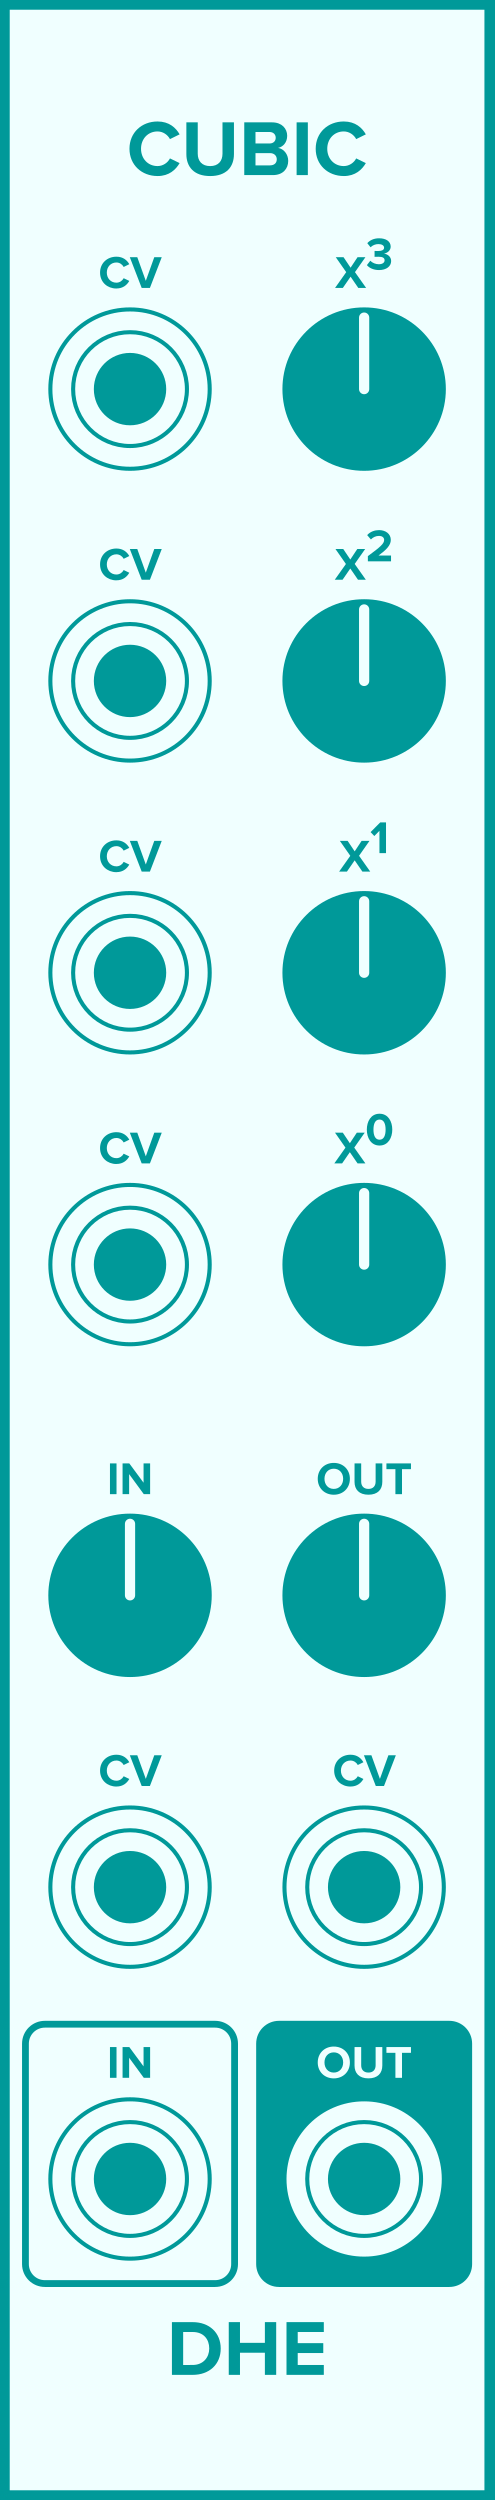
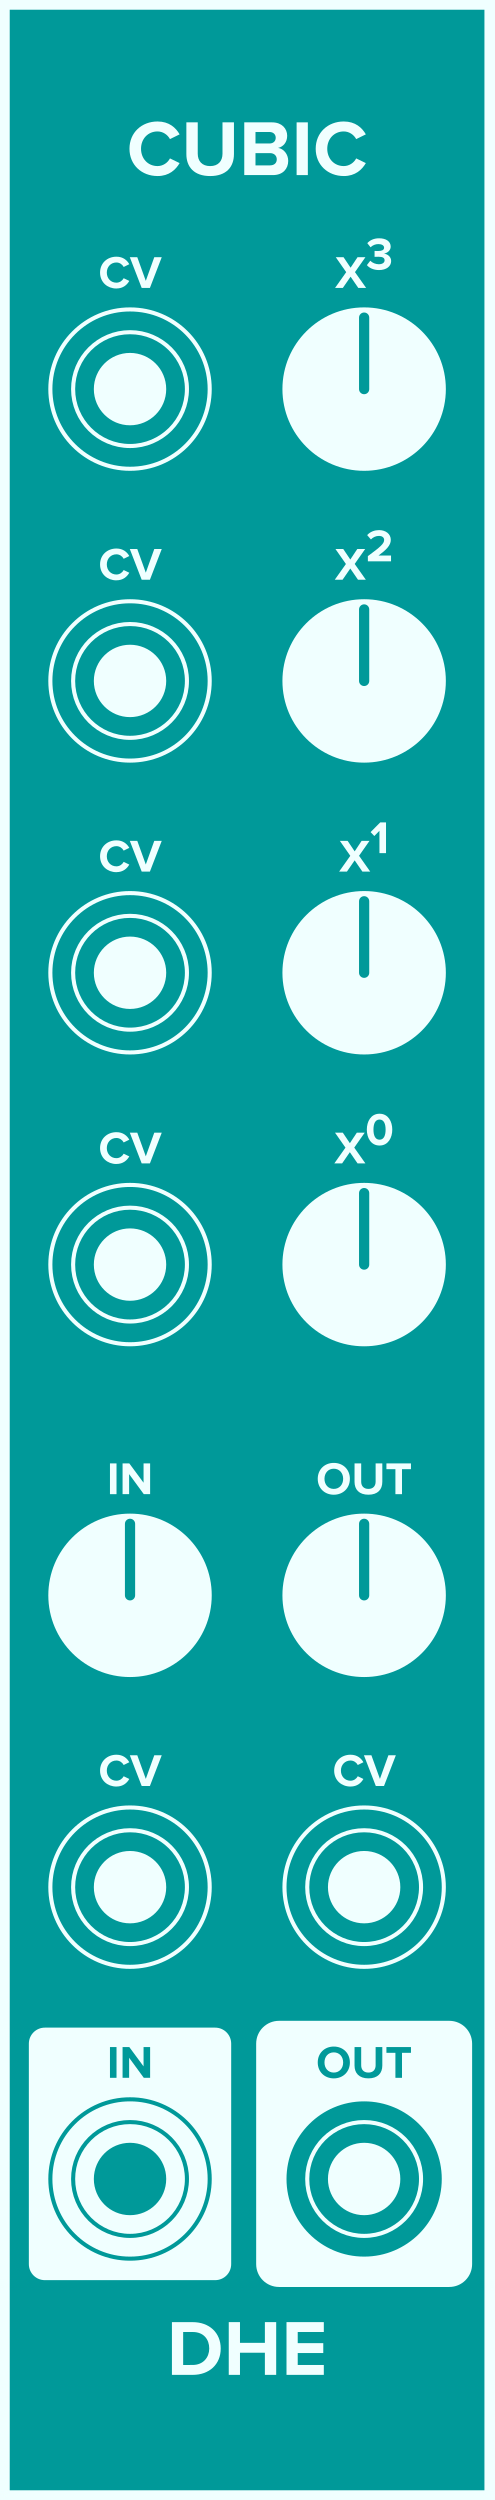
<svg xmlns="http://www.w3.org/2000/svg" id="svg150" height="379.429" width="75.0" version="1.1">
  <defs id="defs154" />
  <g id="g148" transform="scale(2.952756)">
-     <path id="rect2" d="M 0,0 H 25.4 V 128.5 H 0 Z" style="fill:#f0ffff;stroke:#009999;stroke-width:1" />
-     <g id="text4" style="font-weight:bold;font-size:4.064px;font-family:'Proxima Nova';text-anchor:middle;fill:#009999" aria-label="CUBIC">
-       <path id="path159" style="font-weight:bold;font-size:4.064px;font-family:'Proxima Nova';text-anchor:middle;fill:#009999" d="m 8.098,9.049 c 0.597,0 0.939,-0.329 1.134,-0.666 L 8.736,8.142 c -0.114,0.224 -0.358,0.394 -0.638,0.394 -0.492,0 -0.849,-0.378 -0.849,-0.89 0,-0.512 0.358,-0.89 0.849,-0.89 0.28,0 0.524,0.175 0.638,0.394 l 0.496,-0.244 c -0.191,-0.337 -0.536,-0.662 -1.134,-0.662 -0.813,0 -1.443,0.569 -1.443,1.402 0,0.833 0.63,1.402 1.443,1.402 z" />
-       <path id="path161" style="font-weight:bold;font-size:4.064px;font-family:'Proxima Nova';text-anchor:middle;fill:#009999" d="m 9.579,7.919 c 0,0.666 0.398,1.13 1.223,1.13 0.825,0 1.223,-0.459 1.223,-1.134 V 6.289 h -0.589 V 7.899 c 0,0.378 -0.215,0.638 -0.634,0.638 -0.419,0 -0.638,-0.26 -0.638,-0.638 V 6.289 H 9.579 Z" />
-       <path id="path163" style="font-weight:bold;font-size:4.064px;font-family:'Proxima Nova';text-anchor:middle;fill:#009999" d="m 12.555,9 h 1.471 c 0.516,0 0.788,-0.325 0.788,-0.732 0,-0.341 -0.232,-0.622 -0.52,-0.666 0.256,-0.053 0.467,-0.28 0.467,-0.622 0,-0.362 -0.264,-0.691 -0.78,-0.691 h -1.426 z m 0.577,-1.626 v -0.589 h 0.723 c 0.195,0 0.317,0.126 0.317,0.297 0,0.171 -0.122,0.293 -0.317,0.293 z m 0,1.126 v -0.63 h 0.744 c 0.228,0 0.35,0.146 0.35,0.317 0,0.195 -0.13,0.313 -0.35,0.313 z" />
-       <path id="path165" style="font-weight:bold;font-size:4.064px;font-family:'Proxima Nova';text-anchor:middle;fill:#009999" d="m 15.246,9 h 0.577 V 6.289 h -0.577 z" />
-       <path id="path167" style="font-weight:bold;font-size:4.064px;font-family:'Proxima Nova';text-anchor:middle;fill:#009999" d="m 17.67,9.049 c 0.597,0 0.939,-0.329 1.134,-0.666 L 18.308,8.142 c -0.114,0.224 -0.358,0.394 -0.638,0.394 -0.492,0 -0.849,-0.378 -0.849,-0.89 0,-0.512 0.358,-0.89 0.849,-0.89 0.28,0 0.524,0.175 0.638,0.394 l 0.496,-0.244 c -0.191,-0.337 -0.536,-0.662 -1.134,-0.662 -0.813,0 -1.443,0.569 -1.443,1.402 0,0.833 0.63,1.402 1.443,1.402 z" />
+     <path id="rect2" d="M 0,0 H 25.4 V 128.5 H 0 Z" style="fill:#009999;stroke:#f0ffff;stroke-width:1" />
+     <g id="text4" style="font-weight:bold;font-size:4.064px;font-family:'Proxima Nova';text-anchor:middle;fill:#f0ffff" aria-label="CUBIC">
+       <path id="path159" style="font-weight:bold;font-size:4.064px;font-family:'Proxima Nova';text-anchor:middle;fill:#f0ffff" d="m 8.098,9.049 c 0.597,0 0.939,-0.329 1.134,-0.666 L 8.736,8.142 c -0.114,0.224 -0.358,0.394 -0.638,0.394 -0.492,0 -0.849,-0.378 -0.849,-0.89 0,-0.512 0.358,-0.89 0.849,-0.89 0.28,0 0.524,0.175 0.638,0.394 l 0.496,-0.244 c -0.191,-0.337 -0.536,-0.662 -1.134,-0.662 -0.813,0 -1.443,0.569 -1.443,1.402 0,0.833 0.63,1.402 1.443,1.402 z" />
+       <path id="path161" style="font-weight:bold;font-size:4.064px;font-family:'Proxima Nova';text-anchor:middle;fill:#f0ffff" d="m 9.579,7.919 c 0,0.666 0.398,1.13 1.223,1.13 0.825,0 1.223,-0.459 1.223,-1.134 V 6.289 h -0.589 V 7.899 c 0,0.378 -0.215,0.638 -0.634,0.638 -0.419,0 -0.638,-0.26 -0.638,-0.638 V 6.289 H 9.579 Z" />
+       <path id="path163" style="font-weight:bold;font-size:4.064px;font-family:'Proxima Nova';text-anchor:middle;fill:#f0ffff" d="m 12.555,9 h 1.471 c 0.516,0 0.788,-0.325 0.788,-0.732 0,-0.341 -0.232,-0.622 -0.52,-0.666 0.256,-0.053 0.467,-0.28 0.467,-0.622 0,-0.362 -0.264,-0.691 -0.78,-0.691 h -1.426 z m 0.577,-1.626 v -0.589 h 0.723 c 0.195,0 0.317,0.126 0.317,0.297 0,0.171 -0.122,0.293 -0.317,0.293 z m 0,1.126 v -0.63 h 0.744 c 0.228,0 0.35,0.146 0.35,0.317 0,0.195 -0.13,0.313 -0.35,0.313 z" />
+       <path id="path165" style="font-weight:bold;font-size:4.064px;font-family:'Proxima Nova';text-anchor:middle;fill:#f0ffff" d="m 15.246,9 h 0.577 V 6.289 h -0.577 z" />
+       <path id="path167" style="font-weight:bold;font-size:4.064px;font-family:'Proxima Nova';text-anchor:middle;fill:#f0ffff" d="m 17.67,9.049 c 0.597,0 0.939,-0.329 1.134,-0.666 L 18.308,8.142 c -0.114,0.224 -0.358,0.394 -0.638,0.394 -0.492,0 -0.849,-0.378 -0.849,-0.89 0,-0.512 0.358,-0.89 0.849,-0.89 0.28,0 0.524,0.175 0.638,0.394 l 0.496,-0.244 c -0.191,-0.337 -0.536,-0.662 -1.134,-0.662 -0.813,0 -1.443,0.569 -1.443,1.402 0,0.833 0.63,1.402 1.443,1.402 z" />
    </g>
-     <g id="text6" style="font-weight:bold;font-size:4.064px;font-family:'Proxima Nova';dominant-baseline:hanging;text-anchor:middle;fill:#009999" aria-label="DHE">
-       <path id="path170" style="font-weight:bold;font-size:4.064px;font-family:'Proxima Nova';dominant-baseline:hanging;text-anchor:middle;fill:#009999" d="M 8.837,122.068 H 9.906 c 0.849,0 1.439,-0.536 1.439,-1.353 0,-0.817 -0.589,-1.357 -1.439,-1.357 H 8.837 Z m 0.577,-0.508 v -1.695 h 0.492 c 0.557,0 0.849,0.37 0.849,0.849 0,0.459 -0.313,0.845 -0.849,0.845 z" />
-       <path id="path172" style="font-weight:bold;font-size:4.064px;font-family:'Proxima Nova';dominant-baseline:hanging;text-anchor:middle;fill:#009999" d="m 13.615,122.068 h 0.581 v -2.711 h -0.581 v 1.065 h -1.28 v -1.065 h -0.577 v 2.711 h 0.577 v -1.138 h 1.28 z" />
-       <path id="path174" style="font-weight:bold;font-size:4.064px;font-family:'Proxima Nova';dominant-baseline:hanging;text-anchor:middle;fill:#009999" d="m 14.726,122.068 h 1.918 v -0.508 h -1.341 v -0.614 h 1.313 v -0.508 h -1.313 v -0.573 h 1.341 v -0.508 H 14.726 Z" />
+     <g id="text6" style="font-weight:bold;font-size:4.064px;font-family:'Proxima Nova';dominant-baseline:hanging;text-anchor:middle;fill:#f0ffff" aria-label="DHE">
+       <path id="path170" style="font-weight:bold;font-size:4.064px;font-family:'Proxima Nova';dominant-baseline:hanging;text-anchor:middle;fill:#f0ffff" d="M 8.837,122.068 H 9.906 c 0.849,0 1.439,-0.536 1.439,-1.353 0,-0.817 -0.589,-1.357 -1.439,-1.357 H 8.837 Z m 0.577,-0.508 v -1.695 h 0.492 c 0.557,0 0.849,0.37 0.849,0.849 0,0.459 -0.313,0.845 -0.849,0.845 z" />
+       <path id="path172" style="font-weight:bold;font-size:4.064px;font-family:'Proxima Nova';dominant-baseline:hanging;text-anchor:middle;fill:#f0ffff" d="m 13.615,122.068 h 0.581 v -2.711 h -0.581 v 1.065 h -1.28 v -1.065 h -0.577 v 2.711 h 0.577 v -1.138 h 1.28 z" />
+       <path id="path174" style="font-weight:bold;font-size:4.064px;font-family:'Proxima Nova';dominant-baseline:hanging;text-anchor:middle;fill:#f0ffff" d="m 14.726,122.068 h 1.918 v -0.508 h -1.341 v -0.614 h 1.313 v -0.508 h -1.313 v -0.573 h 1.341 v -0.508 H 14.726 Z" />
    </g>
-     <g id="text8" style="font-weight:bold;font-size:2.371px;font-family:'Proxima Nova';text-anchor:middle;fill:#009999" aria-label="CV">
-       <path id="path177" style="font-weight:bold;font-size:2.371px;font-family:'Proxima Nova';text-anchor:middle;fill:#009999" d="m 5.985,14.828 c 0.348,0 0.548,-0.192 0.661,-0.389 L 6.357,14.3 c -0.066,0.13 -0.209,0.23 -0.372,0.23 -0.287,0 -0.495,-0.22 -0.495,-0.519 0,-0.299 0.209,-0.519 0.495,-0.519 0.164,0 0.306,0.102 0.372,0.23 l 0.289,-0.142 c -0.111,-0.197 -0.313,-0.386 -0.661,-0.386 -0.474,0 -0.842,0.332 -0.842,0.818 0,0.486 0.367,0.818 0.842,0.818 z" />
-       <path id="path179" style="font-weight:bold;font-size:2.371px;font-family:'Proxima Nova';text-anchor:middle;fill:#009999" d="M 7.283,14.8 H 7.705 L 8.314,13.219 H 7.93 L 7.494,14.435 7.056,13.219 h -0.384 z" />
+     <g id="text8" style="font-weight:bold;font-size:2.371px;font-family:'Proxima Nova';text-anchor:middle;fill:#f0ffff" aria-label="CV">
+       <path id="path177" style="font-weight:bold;font-size:2.371px;font-family:'Proxima Nova';text-anchor:middle;fill:#f0ffff" d="m 5.985,14.828 c 0.348,0 0.548,-0.192 0.661,-0.389 L 6.357,14.3 c -0.066,0.13 -0.209,0.23 -0.372,0.23 -0.287,0 -0.495,-0.22 -0.495,-0.519 0,-0.299 0.209,-0.519 0.495,-0.519 0.164,0 0.306,0.102 0.372,0.23 l 0.289,-0.142 c -0.111,-0.197 -0.313,-0.386 -0.661,-0.386 -0.474,0 -0.842,0.332 -0.842,0.818 0,0.486 0.367,0.818 0.842,0.818 z" />
+       <path id="path179" style="font-weight:bold;font-size:2.371px;font-family:'Proxima Nova';text-anchor:middle;fill:#f0ffff" d="M 7.283,14.8 H 7.705 L 8.314,13.219 H 7.93 L 7.494,14.435 7.056,13.219 h -0.384 z" />
    </g>
-     <g style="fill:#f0ffff;stroke:#009999;stroke-width:0.21" id="g16" transform="translate(6.68333,20)">
+     <g style="fill:#009999;stroke:#f0ffff;stroke-width:0.21" id="g16" transform="translate(6.68333,20)">
      <path id="circle10" d="M 4.095,0 A 4.095,4.095 0 0 1 0,4.095 4.095,4.095 0 0 1 -4.095,0 4.095,4.095 0 0 1 0,-4.095 4.095,4.095 0 0 1 4.095,0 Z" style="" />
      <path id="circle12" d="M 2.925,0 A 2.925,2.925 0 0 1 0,2.925 2.925,2.925 0 0 1 -2.925,0 2.925,2.925 0 0 1 0,-2.925 2.925,2.925 0 0 1 2.925,0 Z" style="" />
-       <path id="circle14" d="M 1.755,0 A 1.755,1.755 0 0 1 0,1.755 1.755,1.755 0 0 1 -1.755,0 1.755,1.755 0 0 1 0,-1.755 1.755,1.755 0 0 1 1.755,0 Z" style="fill:#009999" />
+       <path id="circle14" d="M 1.755,0 A 1.755,1.755 0 0 1 0,1.755 1.755,1.755 0 0 1 -1.755,0 1.755,1.755 0 0 1 0,-1.755 1.755,1.755 0 0 1 1.755,0 Z" style="fill:#f0ffff" />
    </g>
-     <g id="text20" style="font-weight:bold;font-size:2.371px;font-family:'Proxima Nova';text-anchor:middle;fill:#009999" aria-label="X3">
-       <path id="path185" style="font-weight:bold;font-size:2.371px;font-family:'Proxima Nova';text-anchor:middle;fill:#009999" d="m 18.416,14.8 h 0.403 l -0.574,-0.813 0.538,-0.768 H 18.378 l -0.358,0.541 -0.363,-0.541 H 17.257 L 17.795,13.989 17.221,14.8 h 0.401 l 0.398,-0.578 z" />
+     <g id="text20" style="font-weight:bold;font-size:2.371px;font-family:'Proxima Nova';text-anchor:middle;fill:#f0ffff" aria-label="X3">
+       <path id="path185" style="font-weight:bold;font-size:2.371px;font-family:'Proxima Nova';text-anchor:middle;fill:#f0ffff" d="m 18.416,14.8 h 0.403 l -0.574,-0.813 0.538,-0.768 H 18.378 l -0.358,0.541 -0.363,-0.541 H 17.257 L 17.795,13.989 17.221,14.8 h 0.401 l 0.398,-0.578 z" />
      <path id="path187" style="baseline-shift:super" d="m 18.859,13.627 c 0.116,0.142 0.332,0.254 0.623,0.254 0.379,0 0.623,-0.192 0.623,-0.465 0,-0.237 -0.209,-0.363 -0.37,-0.379 0.175,-0.031 0.346,-0.161 0.346,-0.36 0,-0.263 -0.228,-0.429 -0.597,-0.429 -0.277,0 -0.477,0.107 -0.605,0.251 l 0.168,0.211 c 0.111,-0.107 0.249,-0.164 0.401,-0.164 0.166,0 0.294,0.062 0.294,0.187 0,0.116 -0.116,0.168 -0.292,0.168 -0.059,0 -0.168,0 -0.197,-0.002 v 0.303 c 0.024,-0.002 0.13,-0.005 0.197,-0.005 0.22,0 0.318,0.057 0.318,0.183 0,0.119 -0.107,0.202 -0.299,0.202 -0.154,0 -0.327,-0.066 -0.436,-0.18 z" />
    </g>
-     <g style="fill:#009999;stroke:#f0ffff" id="g26" transform="translate(18.71667,20)">
+     <g style="fill:#f0ffff;stroke:#009999" id="g26" transform="translate(18.71667,20)">
      <path id="circle22" d="M 4.2,0 A 4.2,4.2 0 0 1 0,4.2 4.2,4.2 0 0 1 -4.2,0 4.2,4.2 0 0 1 0,-4.2 4.2,4.2 0 0 1 4.2,0 Z" style="stroke:none" />
      <path id="line24" d="M 0,0 V -3.675" style="stroke-width:0.525;stroke-linecap:round" />
    </g>
-     <g id="text28" style="font-weight:bold;font-size:2.371px;font-family:'Proxima Nova';text-anchor:middle;fill:#009999" aria-label="CV">
-       <path id="path192" style="font-weight:bold;font-size:2.371px;font-family:'Proxima Nova';text-anchor:middle;fill:#009999" d="m 5.985,29.828 c 0.348,0 0.548,-0.192 0.661,-0.389 L 6.357,29.3 c -0.066,0.13 -0.209,0.23 -0.372,0.23 -0.287,0 -0.495,-0.22 -0.495,-0.519 0,-0.299 0.209,-0.519 0.495,-0.519 0.164,0 0.306,0.102 0.372,0.23 l 0.289,-0.142 c -0.111,-0.197 -0.313,-0.386 -0.661,-0.386 -0.474,0 -0.842,0.332 -0.842,0.818 0,0.486 0.367,0.818 0.842,0.818 z" />
-       <path id="path194" style="font-weight:bold;font-size:2.371px;font-family:'Proxima Nova';text-anchor:middle;fill:#009999" d="M 7.283,29.8 H 7.705 L 8.314,28.219 H 7.93 L 7.494,29.435 7.056,28.219 h -0.384 z" />
+     <g id="text28" style="font-weight:bold;font-size:2.371px;font-family:'Proxima Nova';text-anchor:middle;fill:#f0ffff" aria-label="CV">
+       <path id="path192" style="font-weight:bold;font-size:2.371px;font-family:'Proxima Nova';text-anchor:middle;fill:#f0ffff" d="m 5.985,29.828 c 0.348,0 0.548,-0.192 0.661,-0.389 L 6.357,29.3 c -0.066,0.13 -0.209,0.23 -0.372,0.23 -0.287,0 -0.495,-0.22 -0.495,-0.519 0,-0.299 0.209,-0.519 0.495,-0.519 0.164,0 0.306,0.102 0.372,0.23 l 0.289,-0.142 c -0.111,-0.197 -0.313,-0.386 -0.661,-0.386 -0.474,0 -0.842,0.332 -0.842,0.818 0,0.486 0.367,0.818 0.842,0.818 z" />
+       <path id="path194" style="font-weight:bold;font-size:2.371px;font-family:'Proxima Nova';text-anchor:middle;fill:#f0ffff" d="M 7.283,29.8 H 7.705 L 8.314,28.219 H 7.93 L 7.494,29.435 7.056,28.219 h -0.384 z" />
    </g>
-     <g style="fill:#f0ffff;stroke:#009999;stroke-width:0.21" id="g36" transform="translate(6.68333,35)">
+     <g style="fill:#009999;stroke:#f0ffff;stroke-width:0.21" id="g36" transform="translate(6.68333,35)">
      <path id="circle30" d="M 4.095,0 A 4.095,4.095 0 0 1 0,4.095 4.095,4.095 0 0 1 -4.095,0 4.095,4.095 0 0 1 0,-4.095 4.095,4.095 0 0 1 4.095,0 Z" style="" />
      <path id="circle32" d="M 2.925,0 A 2.925,2.925 0 0 1 0,2.925 2.925,2.925 0 0 1 -2.925,0 2.925,2.925 0 0 1 0,-2.925 2.925,2.925 0 0 1 2.925,0 Z" style="" />
-       <path id="circle34" d="M 1.755,0 A 1.755,1.755 0 0 1 0,1.755 1.755,1.755 0 0 1 -1.755,0 1.755,1.755 0 0 1 0,-1.755 1.755,1.755 0 0 1 1.755,0 Z" style="fill:#009999" />
+       <path id="circle34" d="M 1.755,0 A 1.755,1.755 0 0 1 0,1.755 1.755,1.755 0 0 1 -1.755,0 1.755,1.755 0 0 1 0,-1.755 1.755,1.755 0 0 1 1.755,0 Z" style="fill:#f0ffff" />
    </g>
-     <g id="text40" style="font-weight:bold;font-size:2.371px;font-family:'Proxima Nova';text-anchor:middle;fill:#009999" aria-label="X2">
-       <path id="path200" style="font-weight:bold;font-size:2.371px;font-family:'Proxima Nova';text-anchor:middle;fill:#009999" d="m 18.402,29.8 h 0.403 l -0.574,-0.813 0.538,-0.768 H 18.364 l -0.358,0.541 -0.363,-0.541 h -0.401 l 0.538,0.77 -0.574,0.811 h 0.401 l 0.398,-0.578 z" />
+     <g id="text40" style="font-weight:bold;font-size:2.371px;font-family:'Proxima Nova';text-anchor:middle;fill:#f0ffff" aria-label="X2">
+       <path id="path200" style="font-weight:bold;font-size:2.371px;font-family:'Proxima Nova';text-anchor:middle;fill:#f0ffff" d="m 18.402,29.8 h 0.403 l -0.574,-0.813 0.538,-0.768 H 18.364 l -0.358,0.541 -0.363,-0.541 h -0.401 l 0.538,0.77 -0.574,0.811 h 0.401 l 0.398,-0.578 z" />
      <path id="path202" style="baseline-shift:super" d="m 18.909,28.852 h 1.19 v -0.296 h -0.645 c 0.41,-0.299 0.633,-0.533 0.633,-0.804 0,-0.315 -0.268,-0.505 -0.605,-0.505 -0.22,0 -0.455,0.081 -0.609,0.258 l 0.192,0.223 c 0.107,-0.111 0.244,-0.183 0.424,-0.183 0.13,0 0.256,0.069 0.256,0.206 0,0.194 -0.19,0.358 -0.837,0.834 z" />
    </g>
-     <g style="fill:#009999;stroke:#f0ffff" id="g46" transform="translate(18.71667,35)">
+     <g style="fill:#f0ffff;stroke:#009999" id="g46" transform="translate(18.71667,35)">
      <path id="circle42" d="M 4.2,0 A 4.2,4.2 0 0 1 0,4.2 4.2,4.2 0 0 1 -4.2,0 4.2,4.2 0 0 1 0,-4.2 4.2,4.2 0 0 1 4.2,0 Z" style="stroke:none" />
      <path id="line44" d="M 0,0 V -3.675" style="stroke-width:0.525;stroke-linecap:round" />
    </g>
-     <g id="text48" style="font-weight:bold;font-size:2.371px;font-family:'Proxima Nova';text-anchor:middle;fill:#009999" aria-label="CV">
-       <path id="path207" style="font-weight:bold;font-size:2.371px;font-family:'Proxima Nova';text-anchor:middle;fill:#009999" d="m 5.985,44.828 c 0.348,0 0.548,-0.192 0.661,-0.389 L 6.357,44.3 c -0.066,0.13 -0.209,0.23 -0.372,0.23 -0.287,0 -0.495,-0.22 -0.495,-0.519 0,-0.299 0.209,-0.519 0.495,-0.519 0.164,0 0.306,0.102 0.372,0.23 l 0.289,-0.142 c -0.111,-0.197 -0.313,-0.386 -0.661,-0.386 -0.474,0 -0.842,0.332 -0.842,0.818 0,0.486 0.367,0.818 0.842,0.818 z" />
-       <path id="path209" style="font-weight:bold;font-size:2.371px;font-family:'Proxima Nova';text-anchor:middle;fill:#009999" d="M 7.283,44.8 H 7.705 L 8.314,43.219 H 7.93 L 7.494,44.435 7.056,43.219 h -0.384 z" />
+     <g id="text48" style="font-weight:bold;font-size:2.371px;font-family:'Proxima Nova';text-anchor:middle;fill:#f0ffff" aria-label="CV">
+       <path id="path207" style="font-weight:bold;font-size:2.371px;font-family:'Proxima Nova';text-anchor:middle;fill:#f0ffff" d="m 5.985,44.828 c 0.348,0 0.548,-0.192 0.661,-0.389 L 6.357,44.3 c -0.066,0.13 -0.209,0.23 -0.372,0.23 -0.287,0 -0.495,-0.22 -0.495,-0.519 0,-0.299 0.209,-0.519 0.495,-0.519 0.164,0 0.306,0.102 0.372,0.23 l 0.289,-0.142 c -0.111,-0.197 -0.313,-0.386 -0.661,-0.386 -0.474,0 -0.842,0.332 -0.842,0.818 0,0.486 0.367,0.818 0.842,0.818 z" />
+       <path id="path209" style="font-weight:bold;font-size:2.371px;font-family:'Proxima Nova';text-anchor:middle;fill:#f0ffff" d="M 7.283,44.8 H 7.705 L 8.314,43.219 H 7.93 L 7.494,44.435 7.056,43.219 h -0.384 z" />
    </g>
-     <g style="fill:#f0ffff;stroke:#009999;stroke-width:0.21" id="g56" transform="translate(6.68333,50)">
+     <g style="fill:#009999;stroke:#f0ffff;stroke-width:0.21" id="g56" transform="translate(6.68333,50)">
      <path id="circle50" d="M 4.095,0 A 4.095,4.095 0 0 1 0,4.095 4.095,4.095 0 0 1 -4.095,0 4.095,4.095 0 0 1 0,-4.095 4.095,4.095 0 0 1 4.095,0 Z" style="" />
      <path id="circle52" d="M 2.925,0 A 2.925,2.925 0 0 1 0,2.925 2.925,2.925 0 0 1 -2.925,0 2.925,2.925 0 0 1 0,-2.925 2.925,2.925 0 0 1 2.925,0 Z" style="" />
-       <path id="circle54" d="M 1.755,0 A 1.755,1.755 0 0 1 0,1.755 1.755,1.755 0 0 1 -1.755,0 1.755,1.755 0 0 1 0,-1.755 1.755,1.755 0 0 1 1.755,0 Z" style="fill:#009999" />
+       <path id="circle54" d="M 1.755,0 A 1.755,1.755 0 0 1 0,1.755 1.755,1.755 0 0 1 -1.755,0 1.755,1.755 0 0 1 0,-1.755 1.755,1.755 0 0 1 1.755,0 Z" style="fill:#f0ffff" />
    </g>
-     <g id="text60" style="font-weight:bold;font-size:2.371px;font-family:'Proxima Nova';text-anchor:middle;fill:#009999" aria-label="X1">
-       <path id="path215" style="font-weight:bold;font-size:2.371px;font-family:'Proxima Nova';text-anchor:middle;fill:#009999" d="m 18.626,44.8 h 0.403 l -0.574,-0.813 0.538,-0.768 h -0.405 l -0.358,0.541 -0.363,-0.541 H 17.467 l 0.538,0.77 -0.574,0.811 h 0.401 l 0.398,-0.578 z" />
+     <g id="text60" style="font-weight:bold;font-size:2.371px;font-family:'Proxima Nova';text-anchor:middle;fill:#f0ffff" aria-label="X1">
+       <path id="path215" style="font-weight:bold;font-size:2.371px;font-family:'Proxima Nova';text-anchor:middle;fill:#f0ffff" d="m 18.626,44.8 h 0.403 l -0.574,-0.813 0.538,-0.768 h -0.405 l -0.358,0.541 -0.363,-0.541 H 17.467 l 0.538,0.77 -0.574,0.811 h 0.401 l 0.398,-0.578 z" />
      <path id="path217" style="baseline-shift:super" d="m 19.504,43.852 h 0.337 V 42.27 H 19.546 l -0.498,0.5 0.192,0.202 0.263,-0.268 z" />
    </g>
-     <g style="fill:#009999;stroke:#f0ffff" id="g66" transform="translate(18.71667,50)">
+     <g style="fill:#f0ffff;stroke:#009999" id="g66" transform="translate(18.71667,50)">
      <path id="circle62" d="M 4.2,0 A 4.2,4.2 0 0 1 0,4.2 4.2,4.2 0 0 1 -4.2,0 4.2,4.2 0 0 1 0,-4.2 4.2,4.2 0 0 1 4.2,0 Z" style="stroke:none" />
      <path id="line64" d="M 0,0 V -3.675" style="stroke-width:0.525;stroke-linecap:round" />
    </g>
-     <g id="text68" style="font-weight:bold;font-size:2.371px;font-family:'Proxima Nova';text-anchor:middle;fill:#009999" aria-label="CV">
-       <path id="path222" style="font-weight:bold;font-size:2.371px;font-family:'Proxima Nova';text-anchor:middle;fill:#009999" d="m 5.985,59.828 c 0.348,0 0.548,-0.192 0.661,-0.389 L 6.357,59.3 c -0.066,0.13 -0.209,0.23 -0.372,0.23 -0.287,0 -0.495,-0.22 -0.495,-0.519 0,-0.299 0.209,-0.519 0.495,-0.519 0.164,0 0.306,0.102 0.372,0.23 l 0.289,-0.142 c -0.111,-0.197 -0.313,-0.386 -0.661,-0.386 -0.474,0 -0.842,0.332 -0.842,0.818 0,0.486 0.367,0.818 0.842,0.818 z" />
-       <path id="path224" style="font-weight:bold;font-size:2.371px;font-family:'Proxima Nova';text-anchor:middle;fill:#009999" d="M 7.283,59.8 H 7.705 L 8.314,58.219 H 7.93 L 7.494,59.435 7.056,58.219 h -0.384 z" />
+     <g id="text68" style="font-weight:bold;font-size:2.371px;font-family:'Proxima Nova';text-anchor:middle;fill:#f0ffff" aria-label="CV">
+       <path id="path222" style="font-weight:bold;font-size:2.371px;font-family:'Proxima Nova';text-anchor:middle;fill:#f0ffff" d="m 5.985,59.828 c 0.348,0 0.548,-0.192 0.661,-0.389 L 6.357,59.3 c -0.066,0.13 -0.209,0.23 -0.372,0.23 -0.287,0 -0.495,-0.22 -0.495,-0.519 0,-0.299 0.209,-0.519 0.495,-0.519 0.164,0 0.306,0.102 0.372,0.23 l 0.289,-0.142 c -0.111,-0.197 -0.313,-0.386 -0.661,-0.386 -0.474,0 -0.842,0.332 -0.842,0.818 0,0.486 0.367,0.818 0.842,0.818 z" />
+       <path id="path224" style="font-weight:bold;font-size:2.371px;font-family:'Proxima Nova';text-anchor:middle;fill:#f0ffff" d="M 7.283,59.8 H 7.705 L 8.314,58.219 H 7.93 L 7.494,59.435 7.056,58.219 h -0.384 z" />
    </g>
-     <g style="fill:#f0ffff;stroke:#009999;stroke-width:0.21" id="g76" transform="translate(6.68333,65)">
+     <g style="fill:#009999;stroke:#f0ffff;stroke-width:0.21" id="g76" transform="translate(6.68333,65)">
      <path id="circle70" d="M 4.095,0 A 4.095,4.095 0 0 1 0,4.095 4.095,4.095 0 0 1 -4.095,0 4.095,4.095 0 0 1 0,-4.095 4.095,4.095 0 0 1 4.095,0 Z" style="" />
      <path id="circle72" d="M 2.925,0 A 2.925,2.925 0 0 1 0,2.925 2.925,2.925 0 0 1 -2.925,0 2.925,2.925 0 0 1 0,-2.925 2.925,2.925 0 0 1 2.925,0 Z" style="" />
-       <path id="circle74" d="M 1.755,0 A 1.755,1.755 0 0 1 0,1.755 1.755,1.755 0 0 1 -1.755,0 1.755,1.755 0 0 1 0,-1.755 1.755,1.755 0 0 1 1.755,0 Z" style="fill:#009999" />
+       <path id="circle74" d="M 1.755,0 A 1.755,1.755 0 0 1 0,1.755 1.755,1.755 0 0 1 -1.755,0 1.755,1.755 0 0 1 0,-1.755 1.755,1.755 0 0 1 1.755,0 Z" style="fill:#f0ffff" />
    </g>
-     <g id="text80" style="font-weight:bold;font-size:2.371px;font-family:'Proxima Nova';text-anchor:middle;fill:#009999" aria-label="X0">
-       <path id="path230" style="font-weight:bold;font-size:2.371px;font-family:'Proxima Nova';text-anchor:middle;fill:#009999" d="m 18.379,59.8 h 0.403 l -0.574,-0.813 0.538,-0.768 h -0.405 l -0.358,0.541 -0.363,-0.541 h -0.401 l 0.538,0.77 -0.574,0.811 h 0.401 l 0.398,-0.578 z" />
+     <g id="text80" style="font-weight:bold;font-size:2.371px;font-family:'Proxima Nova';text-anchor:middle;fill:#f0ffff" aria-label="X0">
+       <path id="path230" style="font-weight:bold;font-size:2.371px;font-family:'Proxima Nova';text-anchor:middle;fill:#f0ffff" d="m 18.379,59.8 h 0.403 l -0.574,-0.813 0.538,-0.768 h -0.405 l -0.358,0.541 -0.363,-0.541 h -0.401 l 0.538,0.77 -0.574,0.811 h 0.401 l 0.398,-0.578 z" />
      <path id="path232" style="baseline-shift:super" d="m 18.855,58.062 c 0,0.408 0.202,0.818 0.654,0.818 0.45,0 0.654,-0.41 0.654,-0.818 0,-0.408 -0.204,-0.816 -0.654,-0.816 -0.453,0 -0.654,0.408 -0.654,0.816 z m 0.965,0 c 0,0.292 -0.085,0.519 -0.311,0.519 -0.228,0 -0.313,-0.228 -0.313,-0.519 0,-0.292 0.085,-0.517 0.313,-0.517 0.225,0 0.311,0.225 0.311,0.517 z" />
    </g>
-     <g style="fill:#009999;stroke:#f0ffff" id="g86" transform="translate(18.71667,65)">
+     <g style="fill:#f0ffff;stroke:#009999" id="g86" transform="translate(18.71667,65)">
      <path id="circle82" d="M 4.2,0 A 4.2,4.2 0 0 1 0,4.2 4.2,4.2 0 0 1 -4.2,0 4.2,4.2 0 0 1 0,-4.2 4.2,4.2 0 0 1 4.2,0 Z" style="stroke:none" />
      <path id="line84" d="M 0,0 V -3.675" style="stroke-width:0.525;stroke-linecap:round" />
    </g>
-     <g id="text88" style="font-weight:bold;font-size:2.371px;font-family:'Proxima Nova';text-anchor:middle;fill:#009999" aria-label="IN">
-       <path id="path237" style="font-weight:bold;font-size:2.371px;font-family:'Proxima Nova';text-anchor:middle;fill:#009999" d="M 5.652,76.8 H 5.989 V 75.219 H 5.652 Z" />
-       <path id="path239" style="font-weight:bold;font-size:2.371px;font-family:'Proxima Nova';text-anchor:middle;fill:#009999" d="M 7.391,76.8 H 7.716 V 75.219 H 7.379 v 0.993 l -0.733,-0.993 H 6.3 v 1.581 h 0.337 v -1.031 z" />
+     <g id="text88" style="font-weight:bold;font-size:2.371px;font-family:'Proxima Nova';text-anchor:middle;fill:#f0ffff" aria-label="IN">
+       <path id="path237" style="font-weight:bold;font-size:2.371px;font-family:'Proxima Nova';text-anchor:middle;fill:#f0ffff" d="M 5.652,76.8 H 5.989 V 75.219 H 5.652 Z" />
+       <path id="path239" style="font-weight:bold;font-size:2.371px;font-family:'Proxima Nova';text-anchor:middle;fill:#f0ffff" d="M 7.391,76.8 H 7.716 V 75.219 H 7.379 v 0.993 l -0.733,-0.993 H 6.3 v 1.581 h 0.337 v -1.031 z" />
    </g>
-     <g style="fill:#009999;stroke:#f0ffff" id="g94" transform="translate(6.68333,82)">
+     <g style="fill:#f0ffff;stroke:#009999" id="g94" transform="translate(6.68333,82)">
      <path id="circle90" d="M 4.2,0 A 4.2,4.2 0 0 1 0,4.2 4.2,4.2 0 0 1 -4.2,0 4.2,4.2 0 0 1 0,-4.2 4.2,4.2 0 0 1 4.2,0 Z" style="stroke:none" />
      <path id="line92" d="M 0,0 V -3.675" style="stroke-width:0.525;stroke-linecap:round" />
    </g>
-     <g id="text96" style="font-weight:bold;font-size:2.371px;font-family:'Proxima Nova';text-anchor:middle;fill:#009999" aria-label="OUT">
-       <path id="path244" style="font-weight:bold;font-size:2.371px;font-family:'Proxima Nova';text-anchor:middle;fill:#009999" d="m 16.332,76.011 c 0,0.477 0.348,0.818 0.825,0.818 0.479,0 0.827,-0.341 0.827,-0.818 0,-0.477 -0.348,-0.818 -0.827,-0.818 -0.477,0 -0.825,0.341 -0.825,0.818 z m 1.306,0 c 0,0.294 -0.19,0.519 -0.481,0.519 -0.292,0 -0.479,-0.225 -0.479,-0.519 0,-0.296 0.187,-0.519 0.479,-0.519 0.292,0 0.481,0.223 0.481,0.519 z" />
-       <path id="path246" style="font-weight:bold;font-size:2.371px;font-family:'Proxima Nova';text-anchor:middle;fill:#009999" d="m 18.223,76.169 c 0,0.389 0.232,0.659 0.714,0.659 0.481,0 0.714,-0.268 0.714,-0.661 v -0.948 h -0.344 v 0.939 c 0,0.22 -0.126,0.372 -0.37,0.372 -0.244,0 -0.372,-0.152 -0.372,-0.372 v -0.939 h -0.341 z" />
-       <path id="path248" style="font-weight:bold;font-size:2.371px;font-family:'Proxima Nova';text-anchor:middle;fill:#009999" d="m 20.324,76.8 h 0.339 v -1.285 h 0.46 V 75.219 H 19.862 v 0.296 H 20.324 Z" />
+     <g id="text96" style="font-weight:bold;font-size:2.371px;font-family:'Proxima Nova';text-anchor:middle;fill:#f0ffff" aria-label="OUT">
+       <path id="path244" style="font-weight:bold;font-size:2.371px;font-family:'Proxima Nova';text-anchor:middle;fill:#f0ffff" d="m 16.332,76.011 c 0,0.477 0.348,0.818 0.825,0.818 0.479,0 0.827,-0.341 0.827,-0.818 0,-0.477 -0.348,-0.818 -0.827,-0.818 -0.477,0 -0.825,0.341 -0.825,0.818 z m 1.306,0 c 0,0.294 -0.19,0.519 -0.481,0.519 -0.292,0 -0.479,-0.225 -0.479,-0.519 0,-0.296 0.187,-0.519 0.479,-0.519 0.292,0 0.481,0.223 0.481,0.519 z" />
+       <path id="path246" style="font-weight:bold;font-size:2.371px;font-family:'Proxima Nova';text-anchor:middle;fill:#f0ffff" d="m 18.223,76.169 c 0,0.389 0.232,0.659 0.714,0.659 0.481,0 0.714,-0.268 0.714,-0.661 v -0.948 h -0.344 v 0.939 c 0,0.22 -0.126,0.372 -0.37,0.372 -0.244,0 -0.372,-0.152 -0.372,-0.372 v -0.939 h -0.341 z" />
+       <path id="path248" style="font-weight:bold;font-size:2.371px;font-family:'Proxima Nova';text-anchor:middle;fill:#f0ffff" d="m 20.324,76.8 h 0.339 v -1.285 h 0.46 V 75.219 H 19.862 v 0.296 H 20.324 Z" />
    </g>
-     <g style="fill:#009999;stroke:#f0ffff" id="g102" transform="translate(18.71667,82)">
+     <g style="fill:#f0ffff;stroke:#009999" id="g102" transform="translate(18.71667,82)">
      <path id="circle98" d="M 4.2,0 A 4.2,4.2 0 0 1 0,4.2 4.2,4.2 0 0 1 -4.2,0 4.2,4.2 0 0 1 0,-4.2 4.2,4.2 0 0 1 4.2,0 Z" style="stroke:none" />
      <path id="line100" d="M 0,0 V -3.675" style="stroke-width:0.525;stroke-linecap:round" />
    </g>
-     <g id="text104" style="font-weight:bold;font-size:2.371px;font-family:'Proxima Nova';text-anchor:middle;fill:#009999" aria-label="CV">
-       <path id="path253" style="font-weight:bold;font-size:2.371px;font-family:'Proxima Nova';text-anchor:middle;fill:#009999" d="m 5.985,91.828 c 0.348,0 0.548,-0.192 0.661,-0.389 l -0.289,-0.14 c -0.066,0.13 -0.209,0.23 -0.372,0.23 -0.287,0 -0.495,-0.22 -0.495,-0.519 0,-0.299 0.209,-0.519 0.495,-0.519 0.164,0 0.306,0.102 0.372,0.23 l 0.289,-0.142 c -0.111,-0.197 -0.313,-0.386 -0.661,-0.386 -0.474,0 -0.842,0.332 -0.842,0.818 0,0.486 0.367,0.818 0.842,0.818 z" />
-       <path id="path255" style="font-weight:bold;font-size:2.371px;font-family:'Proxima Nova';text-anchor:middle;fill:#009999" d="M 7.283,91.8 H 7.705 L 8.314,90.219 H 7.93 L 7.494,91.435 7.056,90.219 h -0.384 z" />
+     <g id="text104" style="font-weight:bold;font-size:2.371px;font-family:'Proxima Nova';text-anchor:middle;fill:#f0ffff" aria-label="CV">
+       <path id="path253" style="font-weight:bold;font-size:2.371px;font-family:'Proxima Nova';text-anchor:middle;fill:#f0ffff" d="m 5.985,91.828 c 0.348,0 0.548,-0.192 0.661,-0.389 l -0.289,-0.14 c -0.066,0.13 -0.209,0.23 -0.372,0.23 -0.287,0 -0.495,-0.22 -0.495,-0.519 0,-0.299 0.209,-0.519 0.495,-0.519 0.164,0 0.306,0.102 0.372,0.23 l 0.289,-0.142 c -0.111,-0.197 -0.313,-0.386 -0.661,-0.386 -0.474,0 -0.842,0.332 -0.842,0.818 0,0.486 0.367,0.818 0.842,0.818 z" />
+       <path id="path255" style="font-weight:bold;font-size:2.371px;font-family:'Proxima Nova';text-anchor:middle;fill:#f0ffff" d="M 7.283,91.8 H 7.705 L 8.314,90.219 H 7.93 L 7.494,91.435 7.056,90.219 h -0.384 z" />
    </g>
-     <g style="fill:#f0ffff;stroke:#009999;stroke-width:0.21" id="g112" transform="translate(6.68333,97)">
+     <g style="fill:#009999;stroke:#f0ffff;stroke-width:0.21" id="g112" transform="translate(6.68333,97)">
      <path id="circle106" d="M 4.095,0 A 4.095,4.095 0 0 1 0,4.095 4.095,4.095 0 0 1 -4.095,0 4.095,4.095 0 0 1 0,-4.095 4.095,4.095 0 0 1 4.095,0 Z" style="" />
      <path id="circle108" d="M 2.925,0 A 2.925,2.925 0 0 1 0,2.925 2.925,2.925 0 0 1 -2.925,0 2.925,2.925 0 0 1 0,-2.925 2.925,2.925 0 0 1 2.925,0 Z" style="" />
-       <path id="circle110" d="M 1.755,0 A 1.755,1.755 0 0 1 0,1.755 1.755,1.755 0 0 1 -1.755,0 1.755,1.755 0 0 1 0,-1.755 1.755,1.755 0 0 1 1.755,0 Z" style="fill:#009999" />
+       <path id="circle110" d="M 1.755,0 A 1.755,1.755 0 0 1 0,1.755 1.755,1.755 0 0 1 -1.755,0 1.755,1.755 0 0 1 0,-1.755 1.755,1.755 0 0 1 1.755,0 Z" style="fill:#f0ffff" />
    </g>
-     <g id="text114" style="font-weight:bold;font-size:2.371px;font-family:'Proxima Nova';text-anchor:middle;fill:#009999" aria-label="CV">
-       <path id="path261" style="font-weight:bold;font-size:2.371px;font-family:'Proxima Nova';text-anchor:middle;fill:#009999" d="m 18.018,91.828 c 0.348,0 0.548,-0.192 0.661,-0.389 l -0.289,-0.14 c -0.066,0.13 -0.209,0.23 -0.372,0.23 -0.287,0 -0.495,-0.22 -0.495,-0.519 0,-0.299 0.209,-0.519 0.495,-0.519 0.164,0 0.306,0.102 0.372,0.23 l 0.289,-0.142 c -0.111,-0.197 -0.313,-0.386 -0.661,-0.386 -0.474,0 -0.842,0.332 -0.842,0.818 0,0.486 0.367,0.818 0.842,0.818 z" />
-       <path id="path263" style="font-weight:bold;font-size:2.371px;font-family:'Proxima Nova';text-anchor:middle;fill:#009999" d="m 19.316,91.8 h 0.422 l 0.609,-1.581 H 19.964 l -0.436,1.216 -0.439,-1.216 h -0.384 z" />
+     <g id="text114" style="font-weight:bold;font-size:2.371px;font-family:'Proxima Nova';text-anchor:middle;fill:#f0ffff" aria-label="CV">
+       <path id="path261" style="font-weight:bold;font-size:2.371px;font-family:'Proxima Nova';text-anchor:middle;fill:#f0ffff" d="m 18.018,91.828 c 0.348,0 0.548,-0.192 0.661,-0.389 l -0.289,-0.14 c -0.066,0.13 -0.209,0.23 -0.372,0.23 -0.287,0 -0.495,-0.22 -0.495,-0.519 0,-0.299 0.209,-0.519 0.495,-0.519 0.164,0 0.306,0.102 0.372,0.23 l 0.289,-0.142 c -0.111,-0.197 -0.313,-0.386 -0.661,-0.386 -0.474,0 -0.842,0.332 -0.842,0.818 0,0.486 0.367,0.818 0.842,0.818 z" />
+       <path id="path263" style="font-weight:bold;font-size:2.371px;font-family:'Proxima Nova';text-anchor:middle;fill:#f0ffff" d="m 19.316,91.8 h 0.422 l 0.609,-1.581 H 19.964 l -0.436,1.216 -0.439,-1.216 h -0.384 z" />
    </g>
-     <g style="fill:#f0ffff;stroke:#009999;stroke-width:0.21" id="g122" transform="translate(18.71667,97)">
+     <g style="fill:#009999;stroke:#f0ffff;stroke-width:0.21" id="g122" transform="translate(18.71667,97)">
      <path id="circle116" d="M 4.095,0 A 4.095,4.095 0 0 1 0,4.095 4.095,4.095 0 0 1 -4.095,0 4.095,4.095 0 0 1 0,-4.095 4.095,4.095 0 0 1 4.095,0 Z" style="" />
      <path id="circle118" d="M 2.925,0 A 2.925,2.925 0 0 1 0,2.925 2.925,2.925 0 0 1 -2.925,0 2.925,2.925 0 0 1 0,-2.925 2.925,2.925 0 0 1 2.925,0 Z" style="" />
-       <path id="circle120" d="M 1.755,0 A 1.755,1.755 0 0 1 0,1.755 1.755,1.755 0 0 1 -1.755,0 1.755,1.755 0 0 1 0,-1.755 1.755,1.755 0 0 1 1.755,0 Z" style="fill:#009999" />
+       <path id="circle120" d="M 1.755,0 A 1.755,1.755 0 0 1 0,1.755 1.755,1.755 0 0 1 -1.755,0 1.755,1.755 0 0 1 0,-1.755 1.755,1.755 0 0 1 1.755,0 Z" style="fill:#f0ffff" />
    </g>
    <path id="rect124" d="M 2.308,104.045 H 11.058 c 0.554,0 1,0.446 1,1 v 11.33 c 0,0.554 -0.446,1 -1,1 H 2.308 c -0.554,0 -1,-0.446 -1,-1 v -11.33 c 0,-0.554 0.446,-1 1,-1 z" style="fill:#f0ffff;stroke:#009999;stroke-width:0.35" />
    <g id="text126" style="font-weight:bold;font-size:2.371px;font-family:'Proxima Nova';text-anchor:middle;fill:#009999" aria-label="IN">
      <path id="path270" style="font-weight:bold;font-size:2.371px;font-family:'Proxima Nova';text-anchor:middle;fill:#009999" d="m 5.652,106.8 h 0.337 v -1.581 H 5.652 Z" />
      <path id="path272" style="font-weight:bold;font-size:2.371px;font-family:'Proxima Nova';text-anchor:middle;fill:#009999" d="m 7.391,106.8 h 0.325 v -1.581 H 7.379 v 0.993 l -0.733,-0.993 H 6.3 V 106.8 h 0.337 v -1.031 z" />
    </g>
    <g style="fill:#f0ffff;stroke:#009999;stroke-width:0.21" id="g134" transform="translate(6.68333,112)">
      <path id="circle128" d="M 4.095,0 A 4.095,4.095 0 0 1 0,4.095 4.095,4.095 0 0 1 -4.095,0 4.095,4.095 0 0 1 0,-4.095 4.095,4.095 0 0 1 4.095,0 Z" style="" />
      <path id="circle130" d="M 2.925,0 A 2.925,2.925 0 0 1 0,2.925 2.925,2.925 0 0 1 -2.925,0 2.925,2.925 0 0 1 0,-2.925 2.925,2.925 0 0 1 2.925,0 Z" style="" />
      <path id="circle132" d="M 1.755,0 A 1.755,1.755 0 0 1 0,1.755 1.755,1.755 0 0 1 -1.755,0 1.755,1.755 0 0 1 0,-1.755 1.755,1.755 0 0 1 1.755,0 Z" style="fill:#009999" />
    </g>
-     <path id="rect136" d="m 14.342,104.045 h 8.75 c 0.554,0 1,0.446 1,1 v 11.33 c 0,0.554 -0.446,1 -1,1 h -8.75 c -0.554,0 -1,-0.446 -1,-1 v -11.33 c 0,-0.554 0.446,-1 1,-1 z" style="fill:#009999;stroke:#009999;stroke-width:0.35" />
-     <g id="text138" style="font-weight:bold;font-size:2.371px;font-family:'Proxima Nova';text-anchor:middle;fill:#f0ffff" aria-label="OUT">
-       <path id="path279" style="font-weight:bold;font-size:2.371px;font-family:'Proxima Nova';text-anchor:middle;fill:#f0ffff" d="m 16.332,106.011 c 0,0.477 0.348,0.818 0.825,0.818 0.479,0 0.827,-0.341 0.827,-0.818 0,-0.476 -0.348,-0.818 -0.827,-0.818 -0.477,0 -0.825,0.341 -0.825,0.818 z m 1.306,0 c 0,0.294 -0.19,0.519 -0.481,0.519 -0.292,0 -0.479,-0.225 -0.479,-0.519 0,-0.296 0.187,-0.519 0.479,-0.519 0.292,0 0.481,0.223 0.481,0.519 z" />
-       <path id="path281" style="font-weight:bold;font-size:2.371px;font-family:'Proxima Nova';text-anchor:middle;fill:#f0ffff" d="m 18.223,106.169 c 0,0.389 0.232,0.659 0.714,0.659 0.481,0 0.714,-0.268 0.714,-0.661 v -0.948 h -0.344 v 0.939 c 0,0.22 -0.126,0.372 -0.37,0.372 -0.244,0 -0.372,-0.152 -0.372,-0.372 v -0.939 h -0.341 z" />
-       <path id="path283" style="font-weight:bold;font-size:2.371px;font-family:'Proxima Nova';text-anchor:middle;fill:#f0ffff" d="m 20.324,106.8 h 0.339 v -1.285 h 0.46 v -0.296 H 19.862 v 0.296 H 20.324 Z" />
+     <path id="rect136" d="m 14.342,104.045 h 8.75 c 0.554,0 1,0.446 1,1 v 11.33 c 0,0.554 -0.446,1 -1,1 h -8.75 c -0.554,0 -1,-0.446 -1,-1 v -11.33 c 0,-0.554 0.446,-1 1,-1 z" style="fill:#f0ffff;stroke:#f0ffff;stroke-width:0.35" />
+     <g id="text138" style="font-weight:bold;font-size:2.371px;font-family:'Proxima Nova';text-anchor:middle;fill:#009999" aria-label="OUT">
+       <path id="path279" style="font-weight:bold;font-size:2.371px;font-family:'Proxima Nova';text-anchor:middle;fill:#009999" d="m 16.332,106.011 c 0,0.477 0.348,0.818 0.825,0.818 0.479,0 0.827,-0.341 0.827,-0.818 0,-0.476 -0.348,-0.818 -0.827,-0.818 -0.477,0 -0.825,0.341 -0.825,0.818 z m 1.306,0 c 0,0.294 -0.19,0.519 -0.481,0.519 -0.292,0 -0.479,-0.225 -0.479,-0.519 0,-0.296 0.187,-0.519 0.479,-0.519 0.292,0 0.481,0.223 0.481,0.519 z" />
+       <path id="path281" style="font-weight:bold;font-size:2.371px;font-family:'Proxima Nova';text-anchor:middle;fill:#009999" d="m 18.223,106.169 c 0,0.389 0.232,0.659 0.714,0.659 0.481,0 0.714,-0.268 0.714,-0.661 v -0.948 h -0.344 v 0.939 c 0,0.22 -0.126,0.372 -0.37,0.372 -0.244,0 -0.372,-0.152 -0.372,-0.372 v -0.939 h -0.341 z" />
+       <path id="path283" style="font-weight:bold;font-size:2.371px;font-family:'Proxima Nova';text-anchor:middle;fill:#009999" d="m 20.324,106.8 h 0.339 v -1.285 h 0.46 v -0.296 H 19.862 v 0.296 H 20.324 Z" />
    </g>
-     <g style="fill:#f0ffff;stroke:#009999;stroke-width:0.21" id="g146" transform="translate(18.71667,112)">
+     <g style="fill:#009999;stroke:#f0ffff;stroke-width:0.21" id="g146" transform="translate(18.71667,112)">
      <path id="circle140" d="M 4.095,0 A 4.095,4.095 0 0 1 0,4.095 4.095,4.095 0 0 1 -4.095,0 4.095,4.095 0 0 1 0,-4.095 4.095,4.095 0 0 1 4.095,0 Z" style="" />
      <path id="circle142" d="M 2.925,0 A 2.925,2.925 0 0 1 0,2.925 2.925,2.925 0 0 1 -2.925,0 2.925,2.925 0 0 1 0,-2.925 2.925,2.925 0 0 1 2.925,0 Z" style="" />
-       <path id="circle144" d="M 1.755,0 A 1.755,1.755 0 0 1 0,1.755 1.755,1.755 0 0 1 -1.755,0 1.755,1.755 0 0 1 0,-1.755 1.755,1.755 0 0 1 1.755,0 Z" style="fill:#009999" />
+       <path id="circle144" d="M 1.755,0 A 1.755,1.755 0 0 1 0,1.755 1.755,1.755 0 0 1 -1.755,0 1.755,1.755 0 0 1 0,-1.755 1.755,1.755 0 0 1 1.755,0 Z" style="fill:#f0ffff" />
    </g>
  </g>
</svg>
